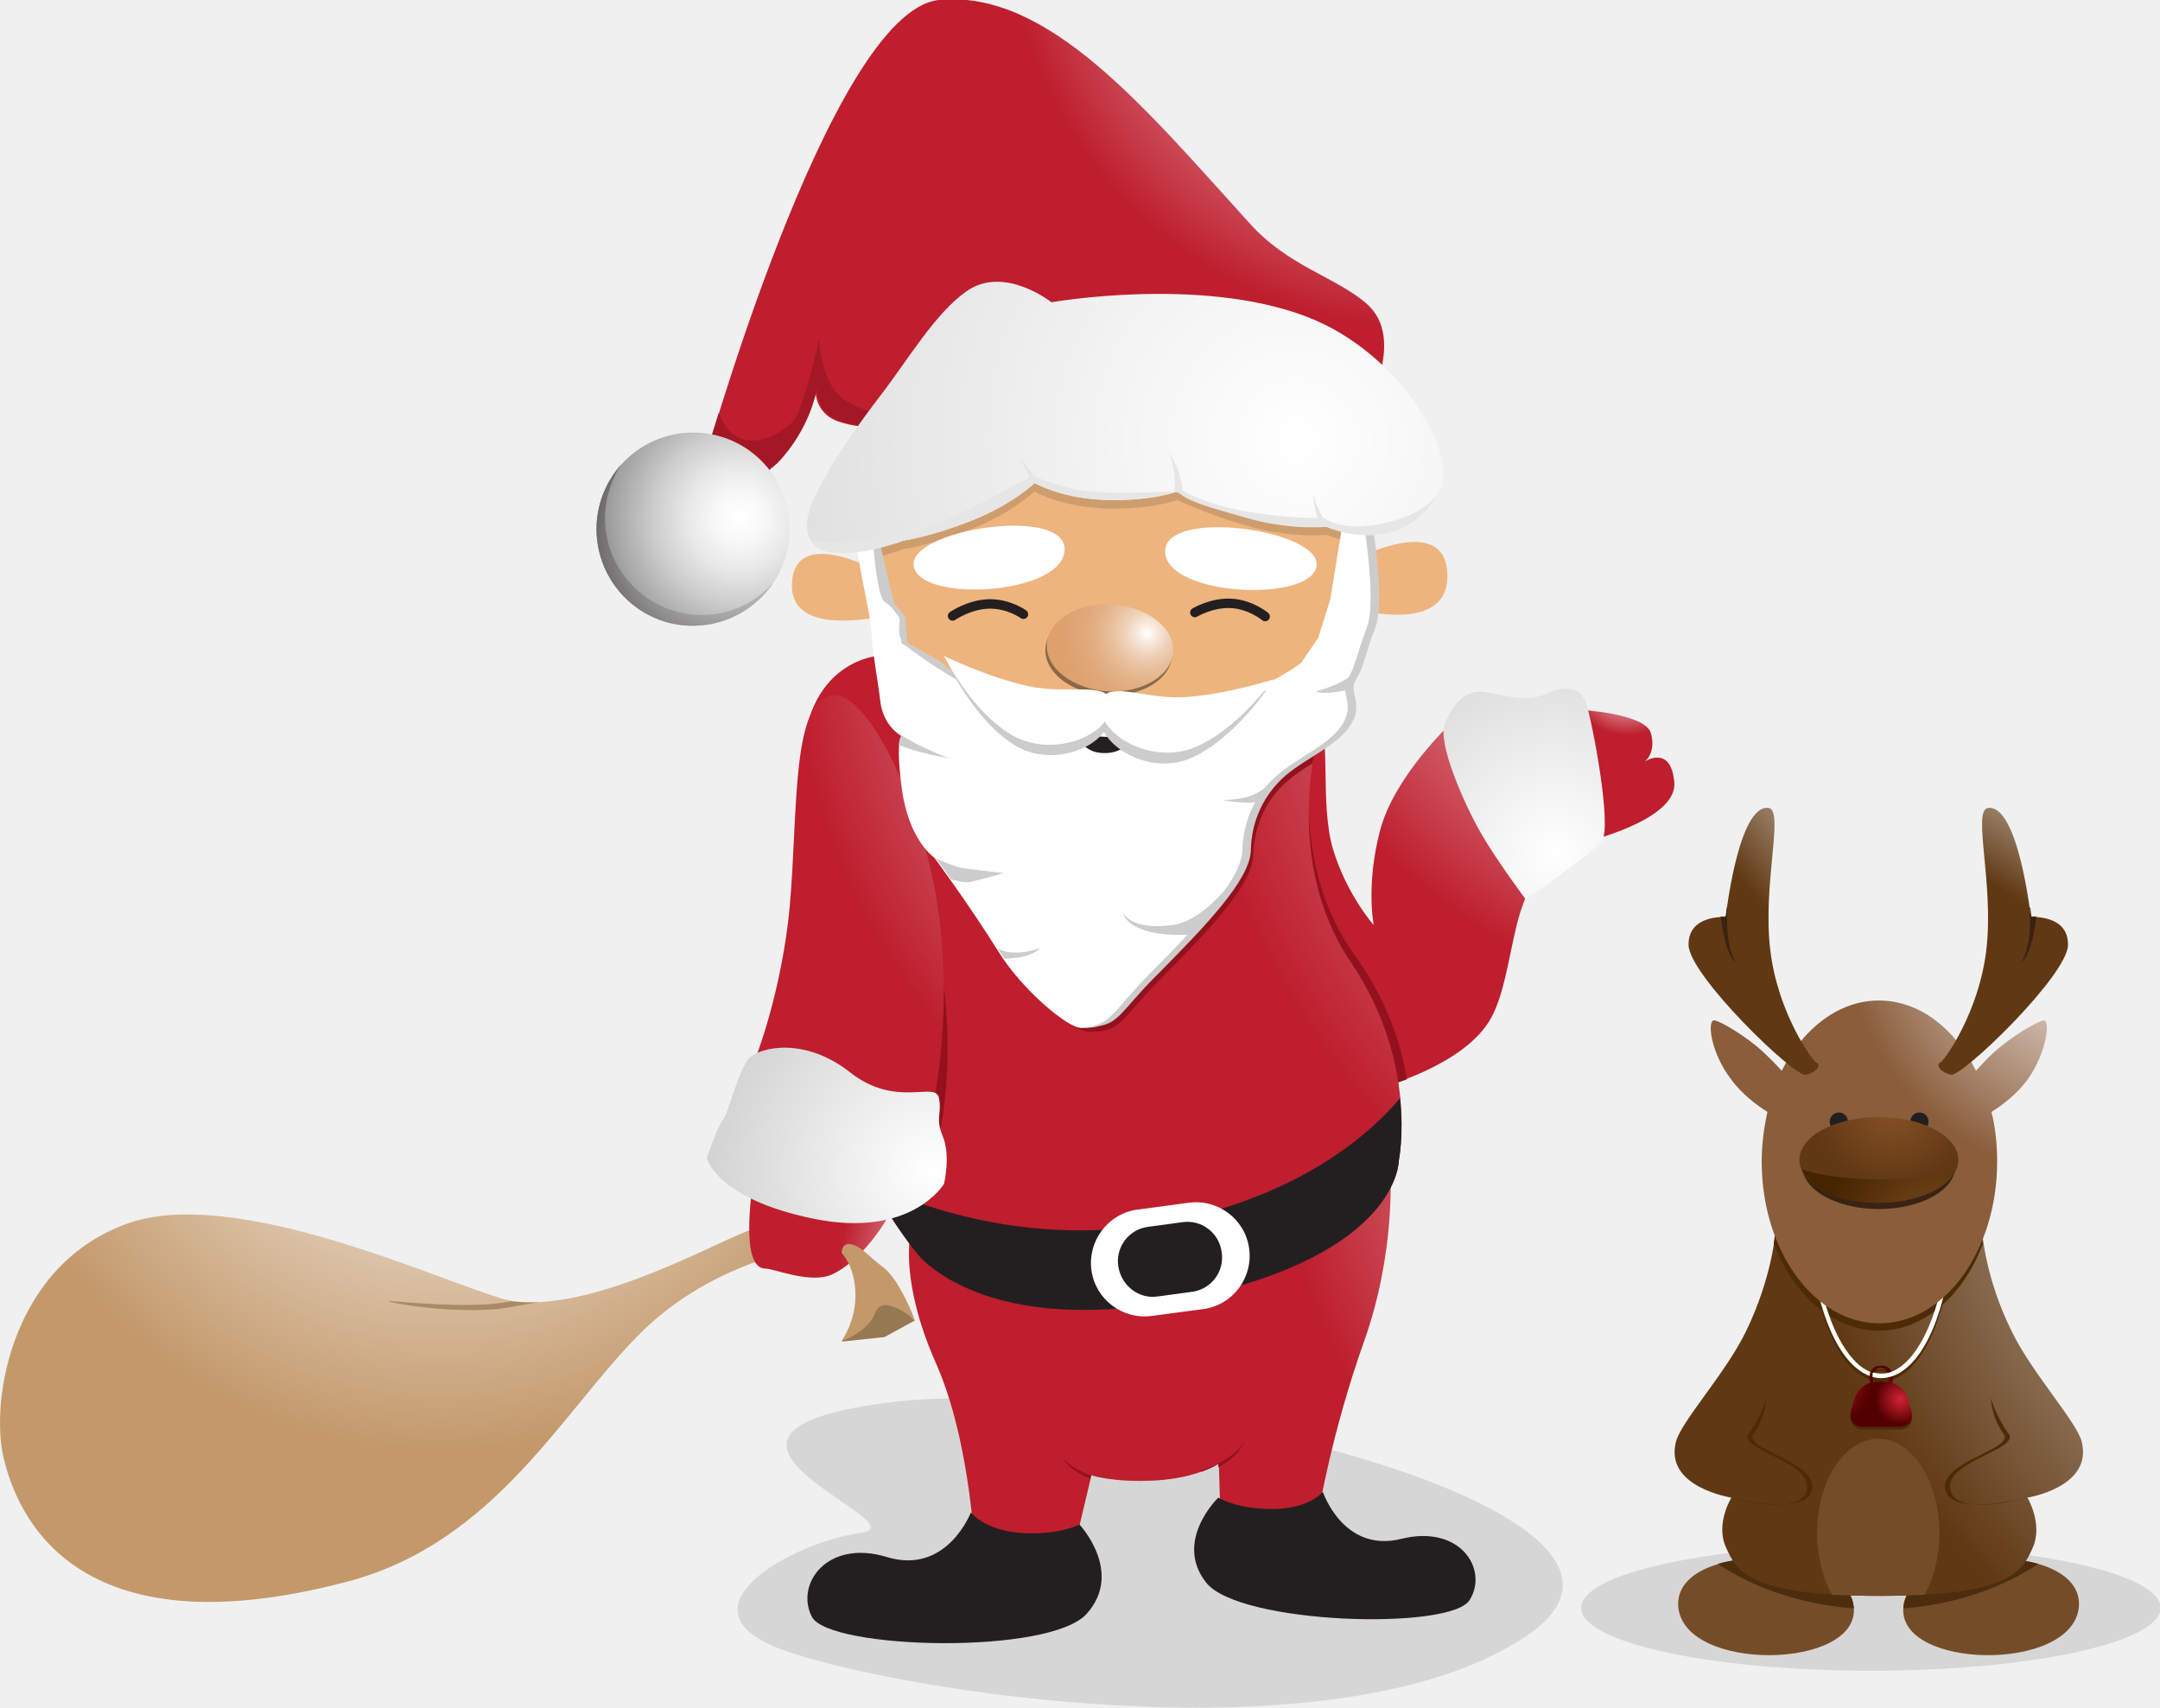
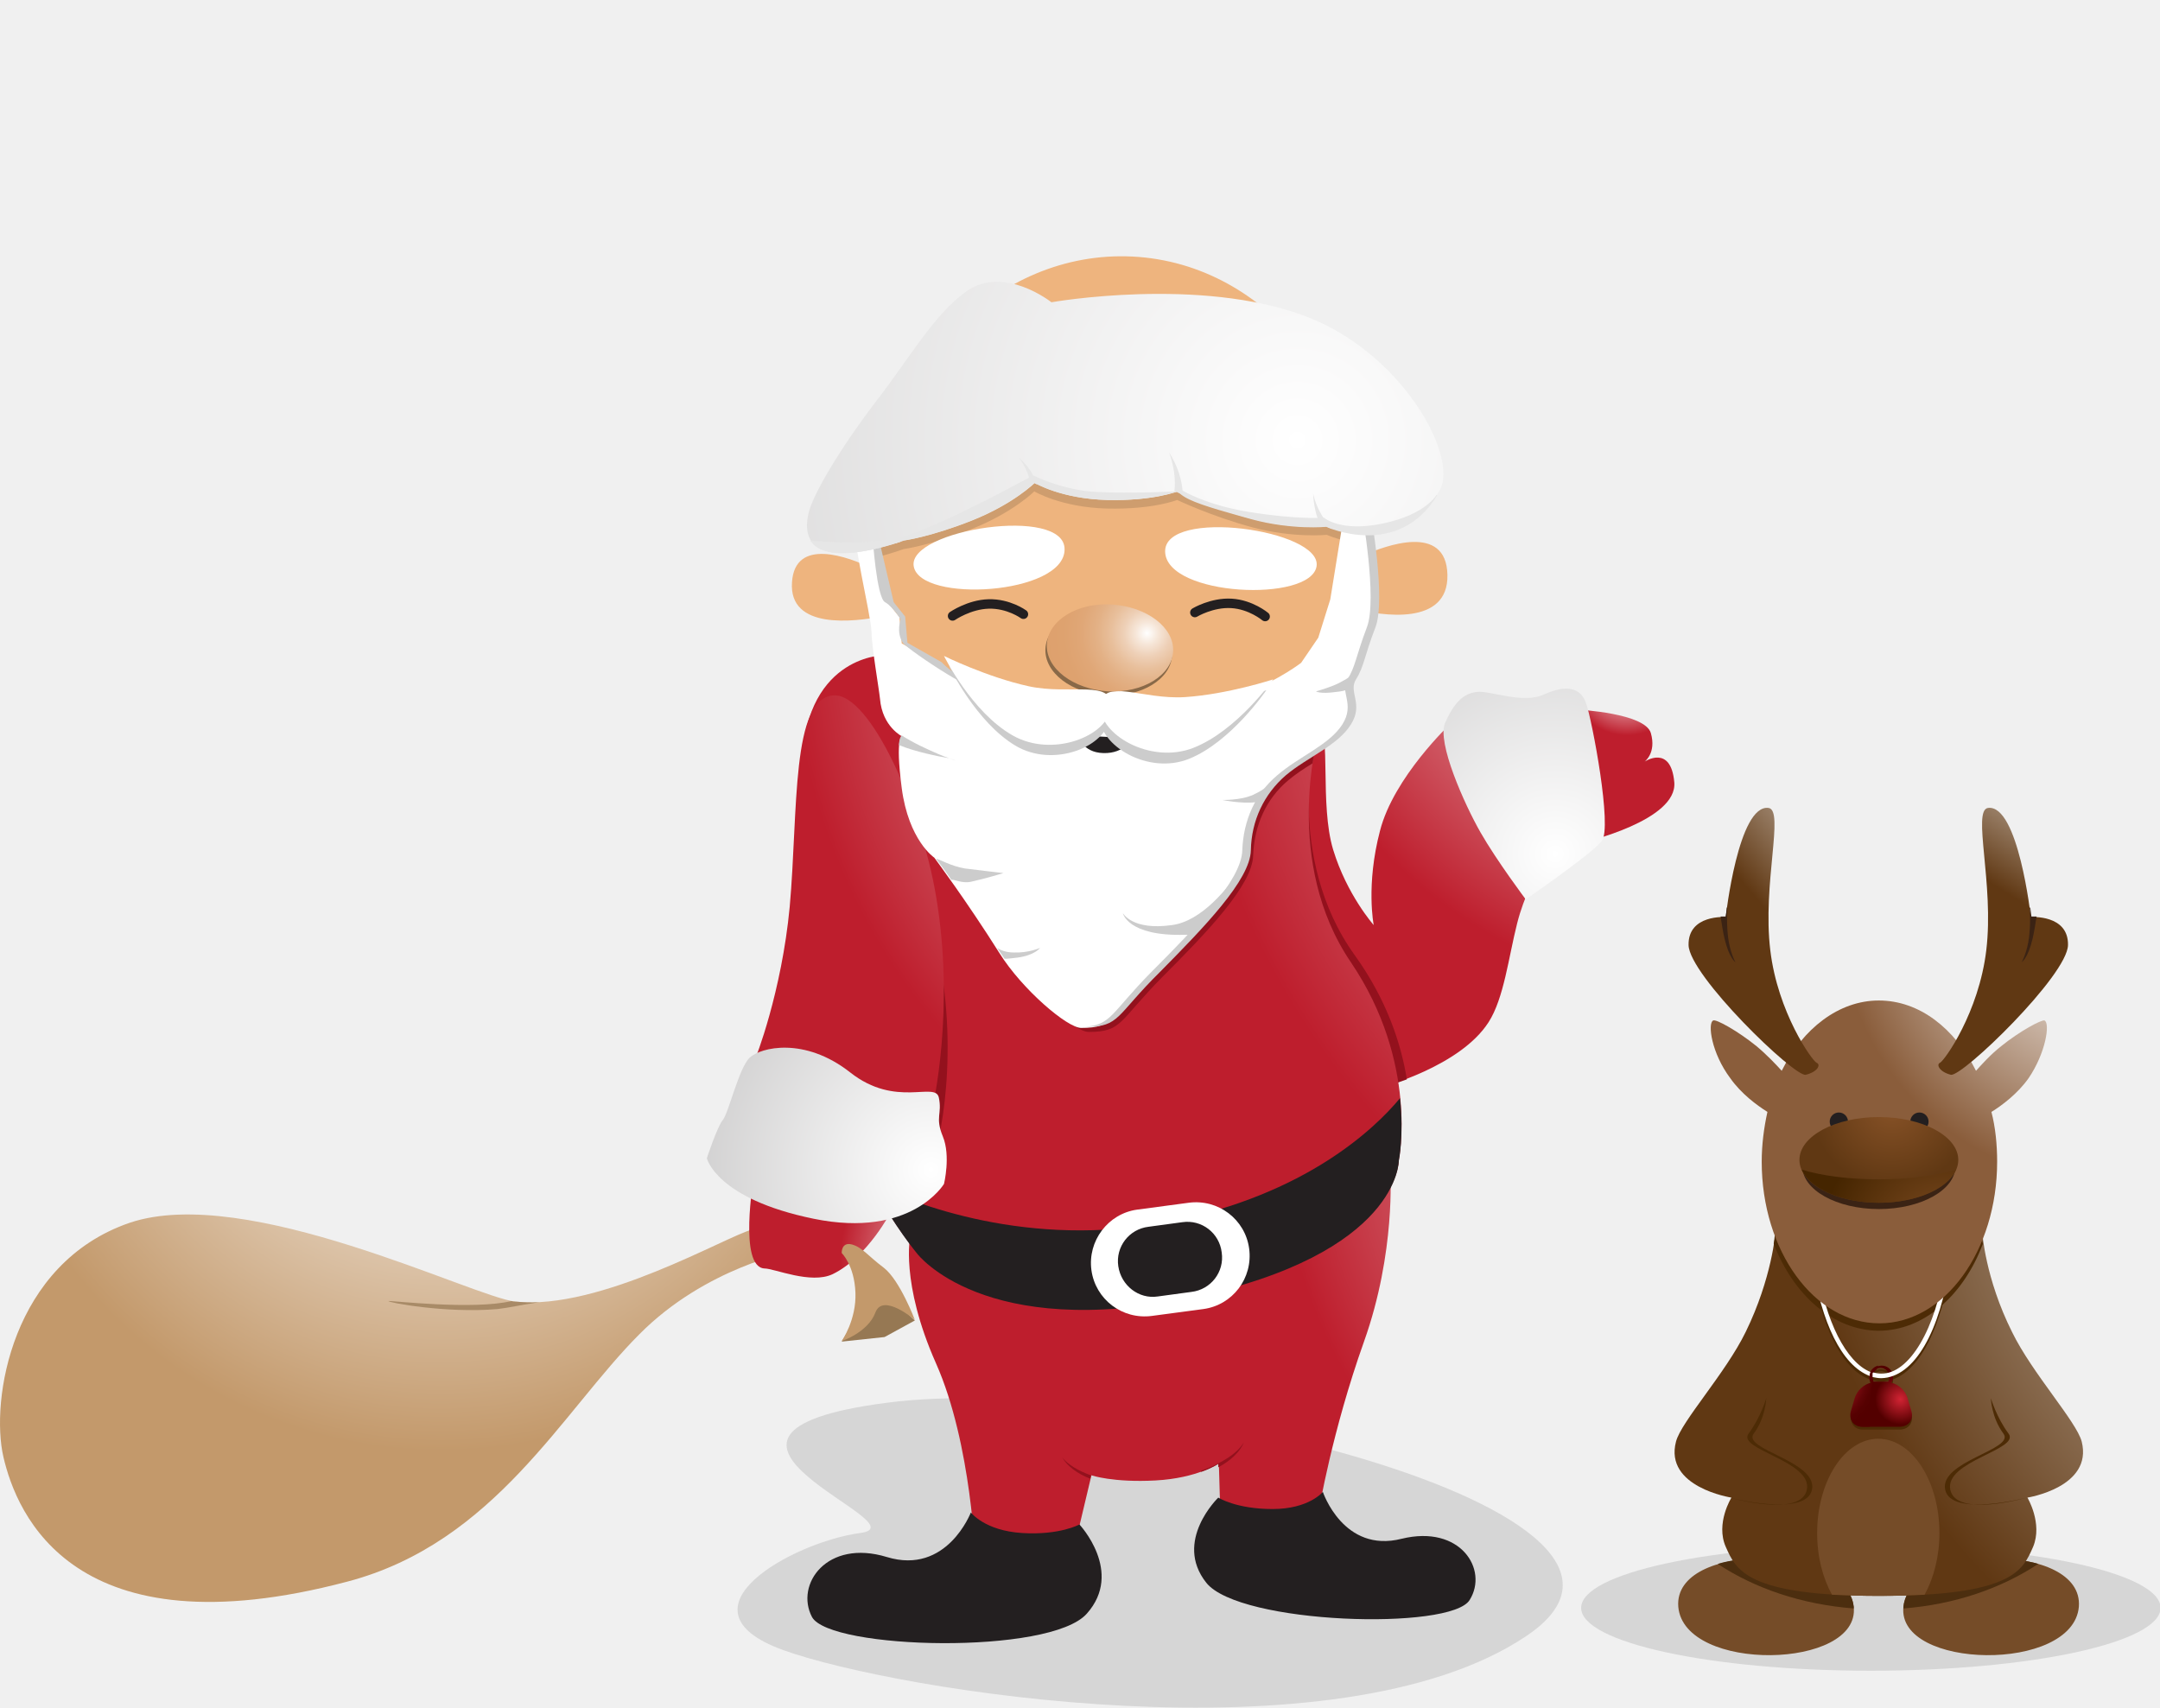
<svg xmlns="http://www.w3.org/2000/svg" version="1.1" id="Layer_1" x="0px" y="0px" viewBox="0 0 378 298.8" style="enable-background:new 0 0 378 298.8;" xml:space="preserve">
  <style type="text/css">
	.st0{fill:#D6D6D6;}
	.st1{fill:url(#SVGID_1_);}
	.st2{fill:#967853;}
	.st3{fill:url(#SVGID_2_);}
	.st4{fill:#231F20;}
	.st5{fill:#EEB47E;}
	.st6{fill:#896948;}
	.st7{fill:#CE9D6E;}
	.st8{fill:url(#SVGID_3_);}
	.st9{fill:#93111D;}
	.st10{fill:url(#SVGID_4_);}
	.st11{fill:url(#SVGID_5_);}
	.st12{fill:url(#SVGID_6_);}
	.st13{fill:url(#SVGID_7_);}
	.st14{fill:url(#SVGID_8_);}
	.st15{fill:url(#SVGID_9_);}
- 	.st16{fill:url(#SVGID_10_);}
- 	.st17{fill:#A41724;}
- 	.st18{fill:url(#SVGID_11_);}
- 	.st19{fill:url(#SVGID_12_);}
+ 	.st16{display:none;fill:url(#SVGID_10_);}
+ 	.st17{display:none;fill:#A41724;}
+ 	.st18{display:none;fill:url(#SVGID_11_);}
+ 	.st19{display:none;fill:url(#SVGID_12_);}
	.st20{fill:#FFFFFF;}
	.st21{fill:#CCCCCC;}
	.st22{fill:url(#SVGID_13_);}
	.st23{fill:none;stroke:#231F20;stroke-width:1.654;stroke-linecap:round;}
	.st24{fill:url(#SVGID_14_);}
	.st25{fill:#E6E6E6;}
	.st26{fill:#C3996B;}
	.st27{opacity:0.71;fill:#967853;}
	.st28{fill:#754C28;}
	.st29{fill:#4C2E0F;}
	.st30{fill:url(#SVGID_15_);}
	.st31{fill:#4D2B05;}
	.st32{fill:url(#SVGID_16_);}
	.st33{fill:url(#SVGID_17_);}
	.st34{fill:url(#SVGID_18_);}
	.st35{fill:#3B2314;}
	.st36{fill:url(#SVGID_19_);}
	.st37{fill:url(#SVGID_20_);}
	.st38{fill:url(#SVGID_21_);}
	.st39{fill:url(#SVGID_22_);}
</style>
  <g>
    <path class="st0" d="M267,286.4c33.1-22-69.3-46.5-111.8-40.9c-42.5,5.5,7.1,21.3-4.7,22.8c-11.8,1.6-33.1,13.4-13.4,20.5   C156.8,295.9,233.9,308.5,267,286.4z" />
    <g>
      <radialGradient id="SVGID_1_" cx="323.316" cy="172.703" r="81.308" gradientTransform="matrix(-1 0 0 1 400.4158 0)" gradientUnits="userSpaceOnUse">
        <stop offset="0" style="stop-color:#FFFFFF" />
        <stop offset="1" style="stop-color:#C3996B" />
      </radialGradient>
      <path class="st1" d="M131.6,215.2c-4.4,1.1-26.6,14.2-41.4,12.6c-7.4-0.8-47-20.7-67.5-13.8c-20.7,7.1-24.4,31.1-22.1,41    c2.3,9.9,12.2,34.5,60.2,21.8c25.8-6.8,37.6-29.8,51.1-43.3c11.6-11.7,26.7-14.5,26.7-14.5S136,214.1,131.6,215.2z" />
      <polygon class="st2" points="160.1,231.1 154.8,234 147.3,234.8 152.4,226.2 156.5,227.7   " />
      <g>
        <radialGradient id="SVGID_2_" cx="75.634" cy="191.236" r="102.124" gradientTransform="matrix(-1 0 0 1 400.4158 0)" gradientUnits="userSpaceOnUse">
          <stop offset="0" style="stop-color:#FFFFFF" />
          <stop offset="1" style="stop-color:#BE1E2D" />
        </radialGradient>
        <path class="st3" d="M243.3,205c0,0,1,14.1-4.6,29.8c-5.6,15.7-7.9,29.6-7.9,29.6l-6.7,4.2l-10.5-2.2l-0.3-10.3     c0,0-3.7,2.6-11.1,3c-7.4,0.4-11.2-0.9-11.2-0.9l-2.9,12.2c0,0-2.6,3-7.8,3.5c-5.2,0.5-9.6-0.7-9.6-0.7s-0.6-20.4-6.9-34.6     c-6.3-14.2-4.5-22.3-4.5-22.3L243.3,205z" />
        <path class="st4" d="M245.3,269.3c-10.2,2.6-13.8-8.2-13.8-8.2s-2.4,3-8.8,3c-6.4,0-9.5-2-9.5-2s-7.9,7.6-2.1,14.9     c5.8,7.3,42.9,8.4,46.1,3C260.5,274.7,255.6,266.8,245.3,269.3z" />
        <path class="st4" d="M155.2,272.5c10.5,3.2,14.7-7.8,14.7-7.8s2.4,3.2,9,3.6c6.6,0.4,10-1.5,10-1.5s7.8,8.3,1.3,15.6     c-6.4,7.3-45,6.3-48.1,0.6C139.1,277.3,144.7,269.3,155.2,272.5z" />
        <path class="st5" d="M138.6,101.9c0.5-7.9,9.8-4.5,14.1-2.4c-0.2-2.5-0.3-5.1-0.1-7.7c1.4-27.1,21.8-48.1,45.6-46.9     c23.8,1.2,41.9,24.2,40.5,51.3c0,0.3-0.1,0.7-0.1,1c3.8-1.7,14.5-5.7,14.7,3.4c0.2,9.1-11.7,7.1-16.1,6     c-5.3,21.9-23.4,37.5-44,36.5c-18.9-1-34.1-15.6-39-35.2C149.6,108.8,138,110.3,138.6,101.9z" />
        <ellipse transform="matrix(5.160600e-02 -0.9987 0.9987 5.160600e-02 70.0653 302.0594)" class="st6" cx="194.1" cy="114.1" rx="7.6" ry="11.1" />
        <path class="st7" d="M174.2,50.9c5.1-0.1,9.8,3.5,9.8,3.5s21.7-3.8,39.6,0.9c9.9,9.4,15.8,23.9,15.1,39.8     c-3.7-0.2-6.5-1.5-6.5-1.5s-5.9,0.6-13-1.3c-7.1-1.9-13.2-4.8-13.2-4.8s-4.2,1.7-12.3,1.5c-8-0.2-12.7-3-12.7-3s-3.7,3.7-11,6.6     c-7.3,2.9-11.9,3.5-11.9,3.5s-2.4,0.9-5.4,1.6c-0.1-2.2-0.2-4.5-0.1-6.7C153.5,73.8,162,59.1,174.2,50.9z" />
        <radialGradient id="SVGID_3_" cx="99.618" cy="93.024" r="81.152" gradientTransform="matrix(-1 0 0 1 400.4158 0)" gradientUnits="userSpaceOnUse">
          <stop offset="0" style="stop-color:#FFFFFF" />
          <stop offset="1" style="stop-color:#BE1E2D" />
        </radialGradient>
        <path class="st8" d="M230.7,127.5c2.3,0.1,0.2,13.3,2.6,21.2c2.4,7.9,7.1,13.2,7.1,13.2s-1.4-7,1.1-16.5     c2.4-9.4,12.3-18.7,12.3-18.7l15.2,26c0,0-2.3,4.1-3.5,8.9c-1.5,5.9-2.3,13.1-5,17.3c-5,7.8-18.8,11.4-18.8,11.4l-14.7-31.8     c0,0-3.6-18-4-19.8C222.6,137.1,228.4,127.5,230.7,127.5z" />
        <path class="st9" d="M237.1,167.2c5.6,7.8,8.1,15.5,9.1,21.7c-2.7,1-4.6,1.5-4.6,1.5l-14.7-31.8c0,0-3.6-18-4-19.8     c-0.3-1.4,3.6-8.2,6.3-10.5c0.7-0.2,1-0.3,1-0.3S224.7,150,237.1,167.2z" />
        <radialGradient id="SVGID_4_" cx="62.286" cy="107.89" r="131.041" gradientTransform="matrix(-1 0 0 1 400.4158 0)" gradientUnits="userSpaceOnUse">
          <stop offset="0" style="stop-color:#FFFFFF" />
          <stop offset="1" style="stop-color:#BE1E2D" />
        </radialGradient>
        <path class="st10" d="M190.7,131.7c28.4,1.3,39.9-2.7,39.9-2.7s-6.1,21.9,5.8,39.4c11.9,17.6,8.4,34.6,8.4,34.6s0.2,16.3-36.2,24     c-36.5,7.7-48.1-7.7-48.1-7.7s-11.4-13.3-16.9-34.3c-4.4-16.9-3.3-40.9-3.3-49.9c0-20.2,14.1-20.4,14.1-20.4     S162.3,130.5,190.7,131.7z" />
        <path class="st4" d="M204.7,213.8c23.9-4.7,36-16.4,40.3-21.6c0.7,6.6-0.2,10.9-0.2,10.9s0.2,16.3-36.2,24     c-36.5,7.7-48.1-7.7-48.1-7.7s-3.8-4.5-8.1-12.3C159.8,210.6,179.9,218.7,204.7,213.8z" />
        <path class="st9" d="M143.6,185c-4.4-16.9-3.3-40.9-3.3-49.9c0-2.7,0.2-5,0.7-7.1c0.1,0,0.2,0,0.3-0.1c6.2-0.9,17.2,17.9,21.5,33     c5.5,19.6,2.2,37.2,0.4,42.4c-1.8,5.2-16.4-8.6-16.4-8.6C145.6,191.7,144.6,188.4,143.6,185z" />
        <radialGradient id="SVGID_5_" cx="115.68" cy="118.635" r="10.068" gradientTransform="matrix(-1 0 0 1 400.4158 0)" gradientUnits="userSpaceOnUse">
          <stop offset="0" style="stop-color:#FFFFFF" />
          <stop offset="1" style="stop-color:#BE1E2D" />
        </radialGradient>
        <path class="st11" d="M277.2,147.4c0,0,16.4-3.8,15.8-10.5c-0.6-6.7-5.2-3.6-5.2-3.6s2.1-1.5,1.1-5c-1-3.5-12.7-4.1-12.7-4.1     L277.2,147.4z" />
        <radialGradient id="SVGID_6_" cx="128.269" cy="149.455" r="221.768" gradientTransform="matrix(-1 0 0 1 400.4158 0)" gradientUnits="userSpaceOnUse">
          <stop offset="0" style="stop-color:#FFFFFF" />
          <stop offset="1" style="stop-color:#231F20" />
        </radialGradient>
        <path class="st12" d="M252.9,126.5c-1.5,3.4,3.4,14.3,6.2,19.2c2.8,4.9,7.9,11.7,7.9,11.7s11.5-7.9,13.3-10.2     c1.9-2.3-1.7-21.2-2.7-24c-0.9-2.9-3.5-3.4-7.3-1.7c-3.8,1.8-9.5-0.7-11.9-0.4C256,121.4,254.4,123.1,252.9,126.5z" />
        <g>
          <radialGradient id="SVGID_7_" cx="228.017" cy="216.747" r="25.31" gradientTransform="matrix(-0.9994 -3.560000e-02 -3.560000e-02 0.9994 407.9507 12.1998)" gradientUnits="userSpaceOnUse">
            <stop offset="0" style="stop-color:#FFFFFF" />
            <stop offset="1" style="stop-color:#BE1E2D" />
          </radialGradient>
          <path class="st13" d="M142.6,210.7c2.4,0.4,13.4,1.2,13.4,1.2s-4.1,8.1-10.3,11.1c-3.8,1.8-10.2-1-11.9-1      c-4.6-0.2-1.9-15.9-1.9-15.9S140.3,210.2,142.6,210.7z" />
          <radialGradient id="SVGID_8_" cx="158.891" cy="103.777" r="106.881" gradientTransform="matrix(-0.9994 -3.560000e-02 -3.560000e-02 0.9994 407.9507 12.1998)" gradientUnits="userSpaceOnUse">
            <stop offset="0" style="stop-color:#FFFFFF" />
            <stop offset="1" style="stop-color:#BE1E2D" />
          </radialGradient>
          <path class="st14" d="M138.2,158.7c1.5-16.7,0.2-36.8,7.8-37c6.3-0.2,15.2,19.6,17.8,35.1c3.4,20-0.6,37-0.6,37l-31.1-8.4      C132.2,185.4,136.8,173.6,138.2,158.7z" />
          <radialGradient id="SVGID_9_" cx="238" cy="201.12" r="198.322" gradientTransform="matrix(-0.9994 -3.560000e-02 -3.560000e-02 0.9994 407.9507 12.1998)" gradientUnits="userSpaceOnUse">
            <stop offset="0" style="stop-color:#FFFFFF" />
            <stop offset="1" style="stop-color:#231F20" />
          </radialGradient>
          <path class="st15" d="M165,198.9c-1.4-3.4-0.1-3.9-0.7-6.8c-0.6-2.9-7.5,1.9-15.5-4.4c-8-6.3-15.7-4.4-17.6-2.6      c-1.9,1.8-3.7,9.7-4.7,10.9c-1,1.2-2.8,6.7-2.8,6.7s1.6,7.1,18.7,10.6c17.1,3.5,22.8-6.1,22.8-6.1S166.4,202.3,165,198.9z" />
        </g>
        <radialGradient id="SVGID_10_" cx="151.525" cy="-15.176" r="72.597" gradientTransform="matrix(-1 0 0 1 400.4158 0)" gradientUnits="userSpaceOnUse">
          <stop offset="0" style="stop-color:#FFFFFF" />
          <stop offset="1" style="stop-color:#BE1E2D" />
        </radialGradient>
        <path class="st16" d="M192.7,55.5c21.6-5.7,46.3,16,46.3,16s7.2-12.3,0.1-18.4c-5.3-4.6-13.7-6.5-20.4-14     c-18.1-19.9-35.2-41-54.4-39.1c-19.2,2-41.7,83.1-41.7,83.1l1.1,3.3c0,0,6,1,12-5.2c6-6.2,7-13.3,7-13.3s-0.4,4.4,4.1,5.9     c4.5,1.5,8.1,0.7,8.1,0.7S171,61.2,192.7,55.5z" />
        <path class="st17" d="M135.2,81.8c-0.1,0-0.1,0.1-0.2,0.1c-0.1,0.1-0.3,0.3-0.4,0.4c0,0-0.1,0.1-0.1,0.1     c-0.2,0.1-0.3,0.3-0.5,0.4c0,0-0.1,0-0.1,0.1c-0.2,0.1-0.3,0.3-0.5,0.4c0,0,0,0,0,0l-10.6-1.2c0.5-1.7,1.5-5.2,3-9.9     c0,0.1,1.2,4.1,4.6,4.8c2.8,0.7,7.8-1.7,9-4.2c2.4-5.5,3.9-13.4,3.9-13.4s0.4,8,4.5,10.6c4.1,2.6,8.8,2.9,8.8,2.9l0,0.4     c0,0,0,0,0,0c-0.9,0.7-1.4,1.1-1.4,1.1s-3.6,0.8-8.1-0.7c-4.5-1.5-4.1-5.9-4.1-5.9s-1,7.1-7,13.3     C135.6,81.4,135.4,81.6,135.2,81.8z" />
        <radialGradient id="SVGID_11_" cx="270.978" cy="90.635" r="38.776" gradientTransform="matrix(-1 0 0 1 400.4158 0)" gradientUnits="userSpaceOnUse">
          <stop offset="0" style="stop-color:#FFFFFF" />
          <stop offset="0.101" style="stop-color:#F9F9F9" />
          <stop offset="0.237" style="stop-color:#E8E8E8" />
          <stop offset="0.392" style="stop-color:#CDCCCC" />
          <stop offset="0.562" style="stop-color:#A6A5A5" />
          <stop offset="0.744" style="stop-color:#757373" />
          <stop offset="0.933" style="stop-color:#3A3637" />
          <stop offset="1" style="stop-color:#231F20" />
        </radialGradient>
        <circle class="st18" cx="121.3" cy="92.6" r="16.9" />
        <radialGradient id="SVGID_12_" cx="273.074" cy="93.761" r="34.412" gradientTransform="matrix(-1 0 0 1 400.4158 0)" gradientUnits="userSpaceOnUse">
          <stop offset="0" style="stop-color:#FFFFFF" />
          <stop offset="0.553" style="stop-color:#878585" />
          <stop offset="1" style="stop-color:#231F20" />
        </radialGradient>
        <path class="st19" d="M104.4,91.8c0.2-4,1.8-7.7,4.3-10.5c-1.6,2.4-2.6,5.4-2.8,8.5c-0.5,9.3,6.7,17.3,16,17.8     c5.3,0.3,10.1-1.9,13.4-5.6c-3.2,4.8-8.8,7.8-15,7.5C111.1,109,104,101.1,104.4,91.8z" />
        <path class="st20" d="M230.4,99.1c1-6.4-26.8-10.3-26.5-2.5C204.2,104.4,229.4,105.5,230.4,99.1z" />
        <path class="st20" d="M159.9,99.1c-1.1-6.4,26.6-10.7,26.4-2.9C186.2,104.1,161,105.6,159.9,99.1z" />
        <path class="st9" d="M159.3,129.6c0,0-3.5-1.6-3.9-6.6c-0.1-1.3-0.7-5.2-1.2-8.4c0.1,0,0.2,0,0.2,0s7.9,15.8,36.3,17.1     c28.4,1.3,39.9-2.7,39.9-2.7s-0.5,1.7-0.9,4.6c-1.5,0.9-3,1.9-4.3,3c-3.8,3.2-5.9,7.8-6.1,13.1c-0.1,5.2-8.2,13.6-15.9,21.3     c-7.7,7.8-7,9.6-12.9,9.6c-2.4,0-10.4-6.7-14.3-13.1c-5.7-9.3-11.4-16.7-11.4-16.7s-4.6-3-5.7-12.2     C158,129.4,159.3,129.6,159.3,129.6z" />
        <path class="st20" d="M235.5,88.2l-2.7,16.7l-2.1,6.7l-3,4.4c0,0-14.3,11.2-35.7,9.6c-21.4-1.6-28.2-9.6-28.2-9.6l-6-3.4     l-0.4-4.6l-2-2.5l-2.7-11.5c0,0-1.6-1.4-2.7-1.1c-1.2,0.3,2.4,14.5,2.5,17.6c0.1,3.1,1.3,9.9,1.5,11.8c0.4,4.9,3.9,6.6,3.9,6.6     s-1.3-0.2-0.1,9c1.2,9.2,5.7,12.2,5.7,12.2s5.6,7.5,11.4,16.7c4,6.4,11.9,13.1,14.3,13.1c5.9,0,5.1-1.9,12.9-9.6     c7.7-7.8,15.8-16.1,15.9-21.3c0.1-5.2,2.3-9.8,6.1-13.1c3.8-3.2,9.1-5.2,11.4-8.9c2.3-3.6-0.5-5.7,0.9-7.9     c1.4-2.2,1.5-4.2,3.4-9.1c1.9-5-0.9-20.4-0.9-20.4L235.5,88.2z" />
        <path class="st21" d="M150.8,93c0.8,0.3,1.9,0.9,1.9,0.9s0.7,10.8,2.2,11.5c1.4,0.8,2.7,3,2.7,3s-0.8,2.3,0.4,4.1     c0.4,0.6,4.5,3.5,7.8,5.5c5.6,3.4,12.3,6.5,25.7,7.5c1.7,0.1,3.3,0.2,4.9,0.1c-1.1,0-2.3-0.1-3.4-0.1     c-21.4-1.6-28.2-9.6-28.2-9.6l-6-3.4l-0.4-4.6l-2-2.5l-2.7-11.5c0,0-1.6-1.4-2.7-1.1C150.9,92.8,150.8,92.8,150.8,93z      M189.8,179.7c0.1,0,0.2,0,0.3,0c5.9,0,5.1-1.9,12.9-9.6c7.7-7.8,15.8-16.1,15.9-21.3c0.1-5.2,2.3-9.8,6.1-13.1     c3.8-3.2,9.1-5.2,11.4-8.9c2.3-3.6-0.5-5.7,0.9-7.9c1.4-2.2,1.5-4.2,3.4-9.1c1.9-5-0.9-20.4-0.9-20.4l-3.4-1.2l-0.1,0.5l2,0.7     c0,0,2.8,15.5,0.9,20.4c-1.9,5-2,6.9-3.4,9.1c-1.4,2.2,1.4,4.3-0.9,7.9c-2.3,3.6-7.6,5.6-11.4,8.9c-3.8,3.2-5.9,7.8-6.1,13.1     c-0.1,5.2-8.2,13.6-15.9,21.3C194.4,177.3,194.5,179.4,189.8,179.7z" />
        <path class="st4" d="M198.1,129.2c0,0-1.2,2.7-5,2.6c-3.8-0.1-4.4-3.1-4.4-3.1L198.1,129.2z" />
        <g>
          <path class="st21" d="M206.7,123.9c-7.2,0.5-13.9-3.5-14.2,1.5c-0.2,5,8.4,10.3,15.6,7.4c7.4-3,13.5-12,13.5-12      S213.9,123.3,206.7,123.9z" />
          <path class="st21" d="M180.4,121.9c7,1.6,14.3-1.3,13.8,3.7c-0.5,5-9.8,8.9-16.5,4.9c-6.9-4.1-11.6-13.9-11.6-13.9      S173.3,120.3,180.4,121.9z" />
        </g>
        <g>
          <path class="st20" d="M207.4,122c-7.5,0.5-14.5-3.5-14.8,1.5c-0.3,5,8.7,10.3,16.2,7.4c7.7-3,14-12,14-12S214.9,121.5,207.4,122      z" />
          <path class="st20" d="M180,120.1c7.3,1.6,14.9-1.3,14.4,3.7c-0.5,5-10.2,8.9-17.2,4.9c-7.2-4.1-12-13.9-12-13.9      S172.7,118.5,180,120.1z" />
        </g>
        <radialGradient id="SVGID_13_" cx="199.678" cy="110.82" r="19.523" gradientTransform="matrix(-1 0 0 1 400.4158 0)" gradientUnits="userSpaceOnUse">
          <stop offset="0" style="stop-color:#FFFFFF" />
          <stop offset="0.102" style="stop-color:#F6E6D8" />
          <stop offset="0.208" style="stop-color:#EED0B7" />
          <stop offset="0.324" style="stop-color:#E8BF9B" />
          <stop offset="0.448" style="stop-color:#E3B186" />
          <stop offset="0.587" style="stop-color:#E0A777" />
          <stop offset="0.75" style="stop-color:#DEA26F" />
          <stop offset="1" style="stop-color:#DDA06C" />
        </radialGradient>
        <path class="st22" d="M183.2,112.8c-0.2,4.2,4.6,7.8,10.7,8.2c6.1,0.3,11.2-2.8,11.4-7c0.2-4.2-4.6-7.8-10.7-8.2     C188.5,105.4,183.4,108.6,183.2,112.8z" />
        <path class="st23" d="M221.4,107.9c0,0-2.5-2.1-5.9-2.3c-3.4-0.2-6.4,1.6-6.4,1.6" />
        <path class="st23" d="M179.1,107.5c0,0-2.6-1.9-6.1-1.8c-3.4,0.1-6.3,2.1-6.3,2.1" />
        <radialGradient id="SVGID_14_" cx="173.364" cy="77.022" r="648.559" gradientTransform="matrix(-1 0 0 1 400.4158 0)" gradientUnits="userSpaceOnUse">
          <stop offset="0" style="stop-color:#FFFFFF" />
          <stop offset="1" style="stop-color:#231F20" />
        </radialGradient>
        <path class="st24" d="M219.1,90.8c7.1,1.9,13,1.3,13,1.3s13.2,6.1,19.9-6.4c3.2-5.9-6.6-23.9-23.4-30.3     c-18.6-7.1-44.6-2.5-44.6-2.5s-8.3-6.6-14.9-1.9c-5.5,3.9-10,11.7-15.3,18.6c-7,9.1-11.6,17.1-12.3,20.2     c-2.8,12.1,16.7,4.8,16.7,4.8s4.6-0.6,11.9-3.5c7.3-2.9,11-6.6,11-6.6s4.6,2.8,12.7,3c8,0.2,12.3-1.5,12.3-1.5     S212.1,89,219.1,90.8z" />
        <path class="st21" d="M233.8,121.1c-2.8,0.4-3.5-0.1-3.5-0.1s2.5-0.7,3.9-1.4c0.6-0.3,1.5-0.8,2.4-1.4c-0.1,0.2-0.2,0.4-0.3,0.6     c-0.4,0.6-0.5,1.2-0.4,1.8C235.4,120.9,234.7,121,233.8,121.1z" />
        <path class="st21" d="M219.8,140.4c-2.6,0.3-5.9-0.4-5.9-0.4s3.2,0.1,5.4-0.9c2.2-1,3-2,3.6-2.3     C222.2,137.5,220.5,140.3,219.8,140.4z" />
        <path class="st21" d="M196.5,159.8c0,0,1.6,3.1,8.6,2.1c5.3-0.7,9.9-6.7,11.8-9.5c-1.6,3.3-4.9,7.2-8.6,11.2c-0.3,0-0.6,0-0.9,0     C197.3,163.9,196.5,159.8,196.5,159.8z" />
        <path class="st21" d="M167.2,133c0,0-0.4-0.1-1.1-0.2C167,133,167.2,133,167.2,133z M157.3,130.4c0.1,0,0.2,0.1,0.3,0.1     c2.4,1,6.6,1.9,8.5,2.2c-0.9-0.3-2.4-0.9-5.1-2.2c-1.2-0.6-2.3-1.2-3.2-1.8C157.7,128.8,157.4,129.1,157.3,130.4z" />
        <path class="st21" d="M168.9,152c3.2,0.4,6.7,0.8,6.7,0.8s-2.9,0.9-5.6,1.5c-1.6,0.4-3.2-0.5-3.5-0.3c-1.3-1.9-2.3-3.2-2.7-3.7     C164.3,150.3,166.4,151.6,168.9,152z" />
        <path class="st21" d="M177.4,166.7c2.6,0.1,4.6-0.8,4.6-0.8s-0.9,1.3-4,1.7c-0.9,0.1-1.6,0.2-2.2,0.2c-0.3-0.4-0.6-0.9-0.9-1.3     c-0.1-0.2-0.3-0.4-0.4-0.6C175.1,166.3,176.1,166.7,177.4,166.7z" />
        <path class="st25" d="M204.6,79.2c0.8,2.2,1.2,4.6,0.9,7c0.3-0.1,0.4-0.1,0.4-0.1s0.4,0.2,1.1,0.5     C206.9,83.9,206,81.4,204.6,79.2z M178.3,80.1c1.1,1.4,1.8,3.1,2.1,4.9c0.3-0.3,0.5-0.5,0.5-0.5s0.2,0.1,0.6,0.3     C180.9,83,179.8,81.4,178.3,80.1z M154.6,90.3c1,1.4,1.8,3,2.1,4.8c0.4-0.1,0.8-0.3,1-0.3C157,93.1,155.9,91.5,154.6,90.3z      M233.1,92.6c-1.6-1.8-2.8-3.9-3.3-6.2c0.1,2,0.5,4,1.4,5.8c0.5,0,0.8-0.1,0.8-0.1S232.5,92.3,233.1,92.6z" />
        <path class="st25" d="M141.8,94.6c3.1,5,16.3,0,16.3,0s4.6-0.6,11.9-3.5c7.3-2.9,11-6.6,11-6.6s4.6,2.8,12.7,3     c8,0.2,12.3-1.5,12.3-1.5s-8.1,0.4-14.1,0.1c-6-0.3-11.1-2.9-11.1-2.9s-14.7,8.1-21.8,10.4C152.6,95.6,143.8,94.8,141.8,94.6z      M205.7,85.1c0,0-0.1,1.1,2.4,2.3c2.5,1.2,7.5,2.5,11,3.5c7.1,1.9,13,1.3,13,1.3s12.5,5.8,19.4-5.5l-0.1-0.1c0,0-1.8,3.4-9.3,5     c-7.5,1.6-10.4-1-10.4-1s-4.4,0.4-13.1-1C209.9,88.2,205.7,85.1,205.7,85.1z" />
        <path class="st20" d="M191,222.3c0.7,5.1,5.4,8.7,10.6,8l9-1.2c5.1-0.7,8.7-5.4,8-10.6c-0.7-5.1-5.4-8.7-10.6-8l-9,1.2     C193.9,212.4,190.3,217.2,191,222.3z M195.7,221.6c-0.5-3.4,1.9-6.5,5.3-6.9l5.9-0.8c3.4-0.5,6.5,1.9,6.9,5.3     c0.5,3.4-1.9,6.5-5.3,6.9l-5.9,0.8C199.3,227.4,196.2,225,195.7,221.6z" />
        <path class="st9" d="M185.9,255.1c0.9,1.5,2.6,2.8,4.9,3.7l0.1-0.6C188.7,257.4,187,256.4,185.9,255.1z M210.2,257.4l0,0.2     c2-0.7,3-1.4,3-1.4l0,0.6c2.2-1.2,3.8-2.7,4.5-4.4C216.5,254.4,213.8,256.1,210.2,257.4z" />
      </g>
      <path class="st26" d="M149.1,217.8c1.8,0.5,2.8,2,5.6,4.1c2.8,2.2,5.4,9.1,5.4,9.1s-5.6-4.8-6.9-1.3c-1.3,3.5-5.9,5-5.9,5    s2.6-3.7,2.4-8.5c-0.2-4.8-2.4-6.9-2.4-6.9S147.2,217.3,149.1,217.8z" />
      <path class="st27" d="M94.3,227.9c-0.4,0.1-0.7,0.1-1.1,0.2c-1.6,0.2-4.3,0.8-6.1,1c-9.1,0.8-19.5-1.2-19.1-1.4    c0.4-0.1,14.8,1.6,21.5,0c0.3,0.1,0.5,0.1,0.8,0.1C91.5,227.9,92.9,228,94.3,227.9z" />
    </g>
  </g>
  <g>
    <ellipse class="st0" cx="327.4" cy="281.4" rx="50.7" ry="11" />
    <g>
      <path class="st28" d="M333.1,281.2c-1.2,11,29.7,11.6,30.7,0C364.7,269.7,334.2,270.2,333.1,281.2z" />
      <path class="st28" d="M324.4,281.2c1.2,11-29.7,11.6-30.7,0C292.8,269.7,323.2,270.2,324.4,281.2z" />
    </g>
    <path class="st29" d="M300.6,273.7c6.5,4.3,14.7,7.1,23.8,7.8c0-0.1,0-0.2,0-0.3C323.6,273.8,309.4,271.1,300.6,273.7z    M333.1,281.2c0,0.1,0,0.2,0,0.3c9-0.7,17.1-3.5,23.6-7.8C347.9,271.2,333.9,273.8,333.1,281.2z" />
    <g>
      <radialGradient id="SVGID_15_" cx="-32.748" cy="193.108" r="119.221" gradientTransform="matrix(-1 0 0 1 400.4158 0)" gradientUnits="userSpaceOnUse">
        <stop offset="0" style="stop-color:#FFFFFF" />
        <stop offset="1" style="stop-color:#603813" />
      </radialGradient>
      <path class="st30" d="M293.3,252.3c0.9-3.5,8.7-12,12.2-19.2c4.6-9.4,5.2-17.4,5.2-17.4l18.1,0.4l18.1-0.4c0,0,0.5,8,5.2,17.4    c3.5,7.2,11.3,15.7,12.2,19.2c2,8-9.5,9.8-9.5,9.8s2.7,4.5,1,8.6c-1.8,4.1-3.5,8.6-26.9,8.6c-23.4,0-25.1-4.6-26.9-8.6    c-1.8-4.1,1-8.6,1-8.6S291.2,260.3,293.3,252.3z" />
      <path class="st31" d="M340.4,260.7c-1-5,12.3-7,10.2-9.8c-2.1-2.8-2.2-6.2-2.2-6.2s1,3.4,3.1,6.2c2.1,2.8-11.2,4.8-10.2,9.8    c1,5,13.4,1.4,13.4,1.4S341.4,265.6,340.4,260.7z" />
      <path class="st31" d="M317.1,260.7c1-5-12.3-7-10.2-9.8c2.1-2.8,2.2-6.2,2.2-6.2s-1,3.4-3.1,6.2c-2.1,2.8,11.2,4.8,10.2,9.8    c-1,5-13.5,1.4-13.5,1.4S316.1,265.6,317.1,260.7z" />
      <path class="st28" d="M320.6,279.1c-1.6-2.9-2.6-6.6-2.6-10.8c0-9.1,4.8-16.5,10.7-16.5c5.9,0,10.7,7.4,10.7,16.5    c0,4.1-1,7.9-2.6,10.8c-2.4,0.1-5.1,0.2-8.1,0.2C325.7,279.3,323,279.2,320.6,279.1z" />
    </g>
    <path class="st31" d="M310.4,217.7c0.2-1.2,0.2-1.9,0.2-1.9l18.1,0.4l18.1-0.4c0,0,0,0.7,0.2,1.9c-3.4,9-10.3,15.2-18.3,15.2   C320.8,232.8,313.9,226.7,310.4,217.7z" />
    <path class="st31" d="M317.1,221.4l0.1,0.4c1.4,10.1,5.1,17.9,10,19.6c0,0,0,0,0,0.1c0,0.4,0.1,0.7,0.3,1c-1.3,0.3-2.4,1.4-2.8,2.6   l-0.7,2.4c-0.4,1.5,0.5,2.7,2,2.7h1.3h5.1c1.6,0,2.5-1.2,2.1-2.7l-0.7-2.4c-0.4-1.2-1.5-2.3-2.8-2.6c0.2-0.3,0.3-0.6,0.3-1   c0,0,0,0,0-0.1c4.9-1.8,8.5-9.5,10-19.6l0.1-0.4H317.1z M328.4,240.2c0.2-0.1,0.5-0.2,0.8-0.2c0.6,0,1.1,0.4,1.4,0.9   c-0.5,0.1-0.9,0.2-1.4,0.2c-0.5,0-0.9-0.1-1.4-0.2c0,0,0-0.1,0-0.1c0,0,0,0,0-0.1C328,240.5,328.2,240.4,328.4,240.2   C328.4,240.2,328.4,240.2,328.4,240.2z M327.8,241.1c0,0,0-0.1,0.1-0.1C327.8,241,327.8,241,327.8,241.1   C327.7,241.1,327.7,241.1,327.8,241.1C327.7,241.1,327.7,241.1,327.8,241.1z M328,242.4c-0.1-0.1-0.1-0.2-0.2-0.3l0,0   c0-0.1-0.1-0.1-0.1-0.2c0-0.1,0-0.2,0-0.3c0.5,0.1,1,0.2,1.5,0.2c0.5,0,1-0.1,1.5-0.2c0,0.3-0.1,0.5-0.3,0.8c-0.1,0-0.2,0-0.3,0   h-1.9C328.2,242.4,328.1,242.4,328,242.4z M327.3,240.8C327.3,240.8,327.3,240.8,327.3,240.8C327.3,240.8,327.3,240.8,327.3,240.8   C327.3,240.8,327.3,240.8,327.3,240.8C327.3,240.8,327.3,240.8,327.3,240.8z M327.2,241L327.2,241L327.2,241L327.2,241L327.2,241z    M318,222.2h22.3c-1.4,9.7-5.1,16.9-9.3,18.6c-0.3-0.7-1-1.2-1.9-1.2c-0.2,0-0.3,0-0.5,0.1l0,0c0,0,0,0,0,0   c-0.3,0.1-0.6,0.2-0.8,0.4c0,0-0.1,0-0.1,0.1c-0.1,0-0.1,0.1-0.1,0.2c0,0-0.1,0.1-0.1,0.1c0,0-0.1,0.1-0.1,0.2   c0,0.1-0.1,0.1-0.1,0.2c0,0,0,0.1,0,0.1C323.1,239.1,319.4,231.9,318,222.2z" />
    <g>
      <g>
        <radialGradient id="SVGID_16_" cx="67.852" cy="244.886" r="4.424" gradientTransform="matrix(-1 0 0 1 400.4158 0)" gradientUnits="userSpaceOnUse">
          <stop offset="5.076140e-03" style="stop-color:#D12333" />
          <stop offset="1" style="stop-color:#530000" />
        </radialGradient>
        <path class="st32" d="M326,249.7h6.4c1.6,0,2.5-1.2,2.1-2.7l-0.7-2.4c-0.4-1.2-1.5-2.3-2.8-2.6c0.2-0.3,0.3-0.6,0.3-1     c0-1.1-0.9-2-2-2c-1.1,0-2,0.9-2,2c0,0.4,0.1,0.7,0.3,1c-1.3,0.3-2.4,1.4-2.8,2.6l-0.7,2.4C323.5,248.5,324.4,249.7,326,249.7z      M330.4,241.8c-0.1,0-0.2,0-0.3,0h-1.9c-0.1,0-0.2,0-0.3,0c-0.2-0.2-0.3-0.6-0.3-0.9c0-0.8,0.7-1.5,1.5-1.5     c0.8,0,1.5,0.7,1.5,1.5C330.7,241.3,330.6,241.6,330.4,241.8z" />
        <radialGradient id="SVGID_17_" cx="81.403" cy="240.883" r="9.866" gradientTransform="matrix(-1 0 0 1 400.4158 0)" gradientUnits="userSpaceOnUse">
          <stop offset="0.421" style="stop-color:#D12333" />
          <stop offset="0.504" style="stop-color:#AC1924" />
          <stop offset="0.593" style="stop-color:#8C1017" />
          <stop offset="0.685" style="stop-color:#73090D" />
          <stop offset="0.781" style="stop-color:#610406" />
          <stop offset="0.882" style="stop-color:#560101" />
          <stop offset="1" style="stop-color:#530000" />
        </radialGradient>
        <path class="st33" d="M323.9,247l0.7-2.4c0.4-1.2,1.5-2.3,2.8-2.6c-0.2-0.3-0.3-0.6-0.3-1c0-1,0.7-1.8,1.6-2     c-0.1,0.2-0.2,0.4-0.3,0.7c-0.4,0.3-0.7,0.7-0.7,1.3c0,0.2,0.1,0.4,0.1,0.6c-0.4,1.7-0.7,3.6-0.7,5.6c0,0.9,0,1.7,0.1,2.5H326     C324.4,249.7,323.5,248.5,323.9,247z" />
      </g>
      <path class="st20" d="M341.3,220.8l-0.1,0.4c-1.6,11.5-6.1,19.9-12,20c-0.5,0-1-0.1-1.5-0.2c0,0,0-0.1,0-0.1c0-0.1,0-0.2,0-0.4    c0,0,0-0.1,0-0.1c0-0.1,0-0.1,0.1-0.2c0.4,0.1,0.9,0.2,1.4,0.2c4.9,0.1,9.6-7.8,11.2-18.9H318c1.4,9.7,5.1,16.9,9.3,18.6    c0,0,0,0,0,0.1c0,0.1,0,0.1-0.1,0.2c0,0,0,0.1,0,0.1c0,0.1,0,0.2,0,0.3c-4.9-1.8-8.5-9.5-10-19.6l-0.1-0.4H341.3z" />
    </g>
    <g>
      <radialGradient id="SVGID_18_" cx="32.021" cy="160.692" r="46.23" gradientTransform="matrix(-1 0 0 1 400.4158 0)" gradientUnits="userSpaceOnUse">
        <stop offset="0" style="stop-color:#FFFFFF" />
        <stop offset="1" style="stop-color:#8A5D3B" />
      </radialGradient>
      <path class="st34" d="M299.8,178.6c0.5-0.3,4.4,1.9,7.6,4.5c1.8,1.5,3.4,3.2,4.4,4.3c3.7-7.4,10-12.3,17-12.3    c7.1,0,13.3,4.9,17,12.3c1-1.1,2.5-2.8,4.4-4.3c3.2-2.6,7.1-4.7,7.6-4.5c1,0.5,0.2,5.7-2.8,10.1c-1.9,2.7-4.7,4.8-6.5,5.9    c0.7,2.7,1,5.7,1,8.7c0,15.6-9.2,28.3-20.6,28.3c-11.4,0-20.6-12.7-20.6-28.3c0-3,0.4-6,1-8.7c-1.9-1.2-4.6-3.2-6.5-5.9    C299.5,184.3,298.8,179.1,299.8,178.6z" />
      <circle class="st4" cx="335.9" cy="196.3" r="1.6" />
      <circle class="st4" cx="321.8" cy="196.3" r="1.6" />
      <ellipse class="st35" cx="328.8" cy="204.1" rx="13.4" ry="7.5" />
      <radialGradient id="SVGID_19_" cx="69.296" cy="193.634" r="14.124" gradientTransform="matrix(-1 0 0 1 400.4158 0)" gradientUnits="userSpaceOnUse">
        <stop offset="5.076140e-03" style="stop-color:#875227" />
        <stop offset="1" style="stop-color:#603813" />
      </radialGradient>
      <ellipse class="st36" cx="328.8" cy="203" rx="13.9" ry="7.5" />
      <radialGradient id="SVGID_20_" cx="60.371" cy="216.865" r="21.276" gradientTransform="matrix(-1 0 0 1 400.4158 0)" gradientUnits="userSpaceOnUse">
        <stop offset="5.076140e-03" style="stop-color:#804D23" />
        <stop offset="1" style="stop-color:#452500" />
      </radialGradient>
      <path class="st37" d="M328.8,206.4c5.1,0,9.8-0.6,13.5-1.7c-1.4,3.3-6.9,5.8-13.5,5.8c-6.6,0-12.1-2.5-13.5-5.8    C318.9,205.8,323.6,206.4,328.8,206.4z" />
      <linearGradient id="SVGID_21_" gradientUnits="userSpaceOnUse" x1="30.396" y1="129.436" x2="47.721" y2="157.26" gradientTransform="matrix(-1 0 0 1 400.4158 0)">
        <stop offset="0" style="stop-color:#FFFFFF" />
        <stop offset="1" style="stop-color:#603813" />
      </linearGradient>
      <path class="st38" d="M341.4,188.1c2,0.4,20.4-17.4,20.5-22.7c0.1-5.4-6.5-4.9-6.5-4.9s-2.2-19.8-7.5-19.1    c-2.8,0.4,1.1,13.3-0.3,24.9c-1.3,10.9-7.3,19.3-8.1,19.7C338.8,186.3,339.4,187.6,341.4,188.1z" />
      <path class="st35" d="M356.4,160.4c-0.2,1.3-0.4,2.6-0.7,3.9c-0.8,3.4-1.9,4.1-1.9,4.1s1-1.8,1.3-4.5c0.3-2.7,0.1-5,0.1-5l0.1-0.1    c0.1,1,0.2,1.6,0.2,1.6S355.8,160.4,356.4,160.4z" />
      <linearGradient id="SVGID_22_" gradientUnits="userSpaceOnUse" x1="60.647" y1="141.607" x2="87.159" y2="164.181" gradientTransform="matrix(-1 0 0 1 400.4158 0)">
        <stop offset="0" style="stop-color:#FFFFFF" />
        <stop offset="1" style="stop-color:#603813" />
      </linearGradient>
      <path class="st39" d="M316,188.1c-2,0.4-20.4-17.4-20.5-22.7c-0.1-5.4,6.5-4.9,6.5-4.9s2.2-19.8,7.5-19.1    c2.8,0.4-1.1,13.3,0.3,24.9c1.3,10.9,7.3,19.3,8.1,19.7C318.7,186.3,318.1,187.6,316,188.1z" />
      <path class="st35" d="M301.1,160.4c0.2,1.3,0.4,2.6,0.7,3.9c0.8,3.4,1.9,4.1,1.9,4.1s-1-1.8-1.3-4.5c-0.3-2.7-0.1-5-0.1-5    l-0.1-0.1c-0.1,1-0.2,1.6-0.2,1.6S301.7,160.4,301.1,160.4z" />
    </g>
  </g>
</svg>
